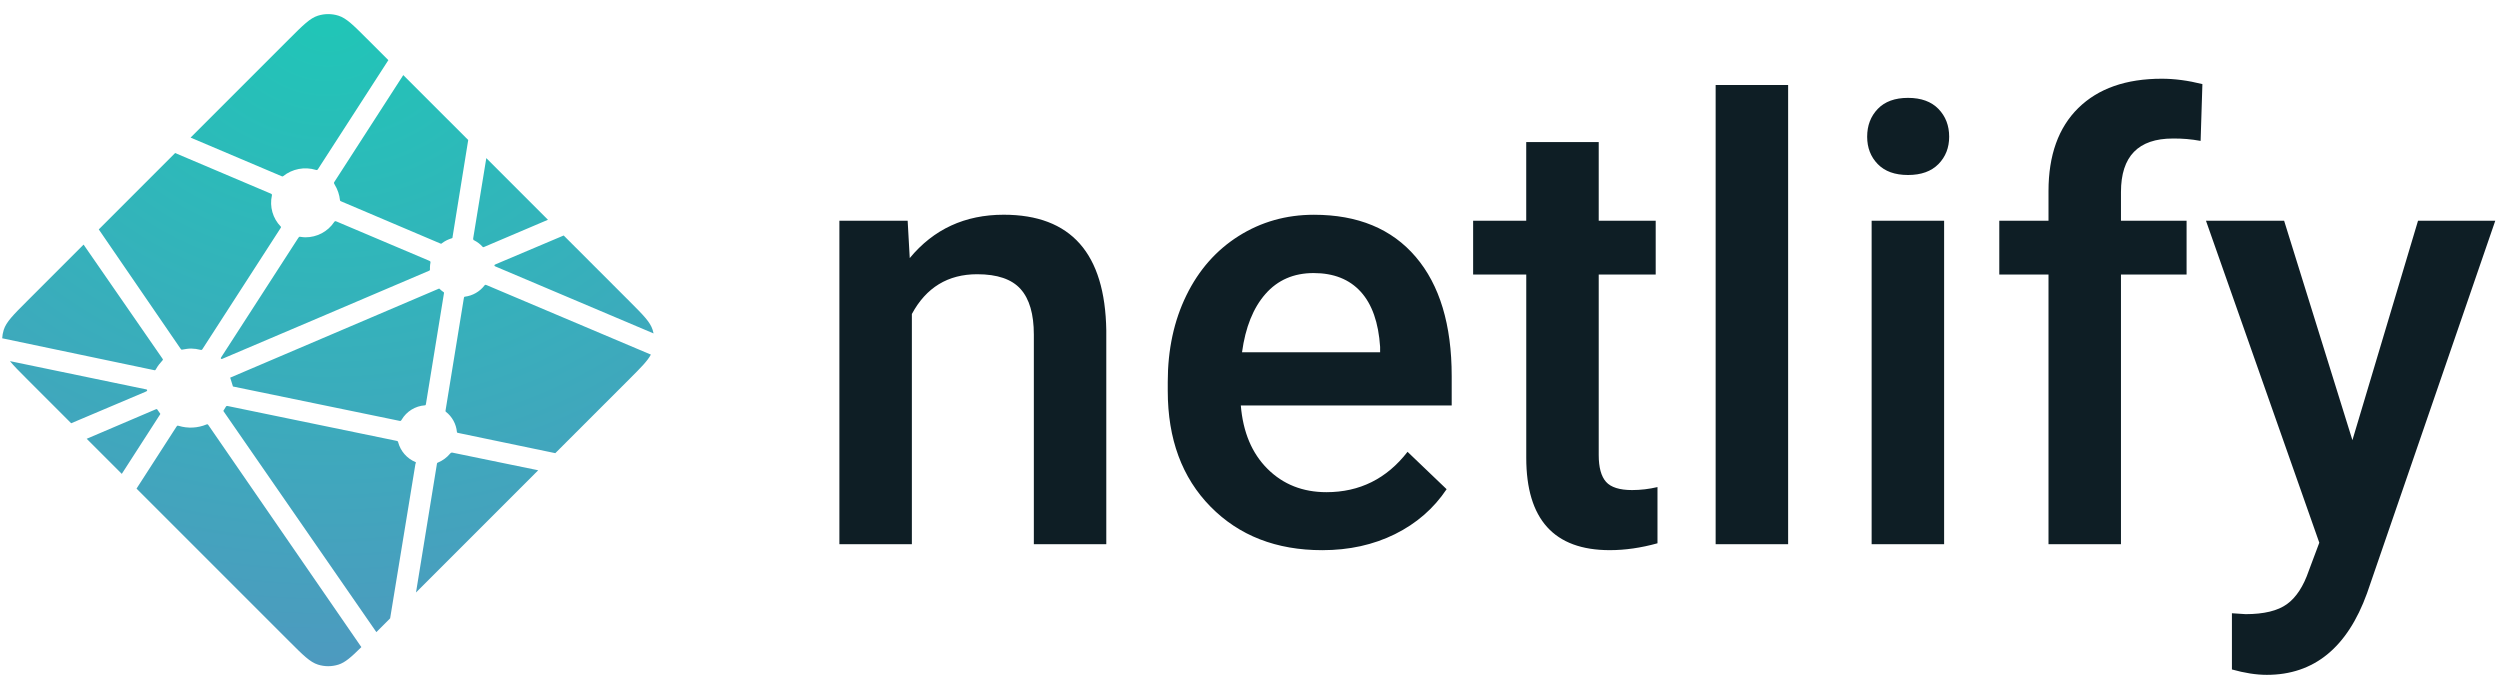
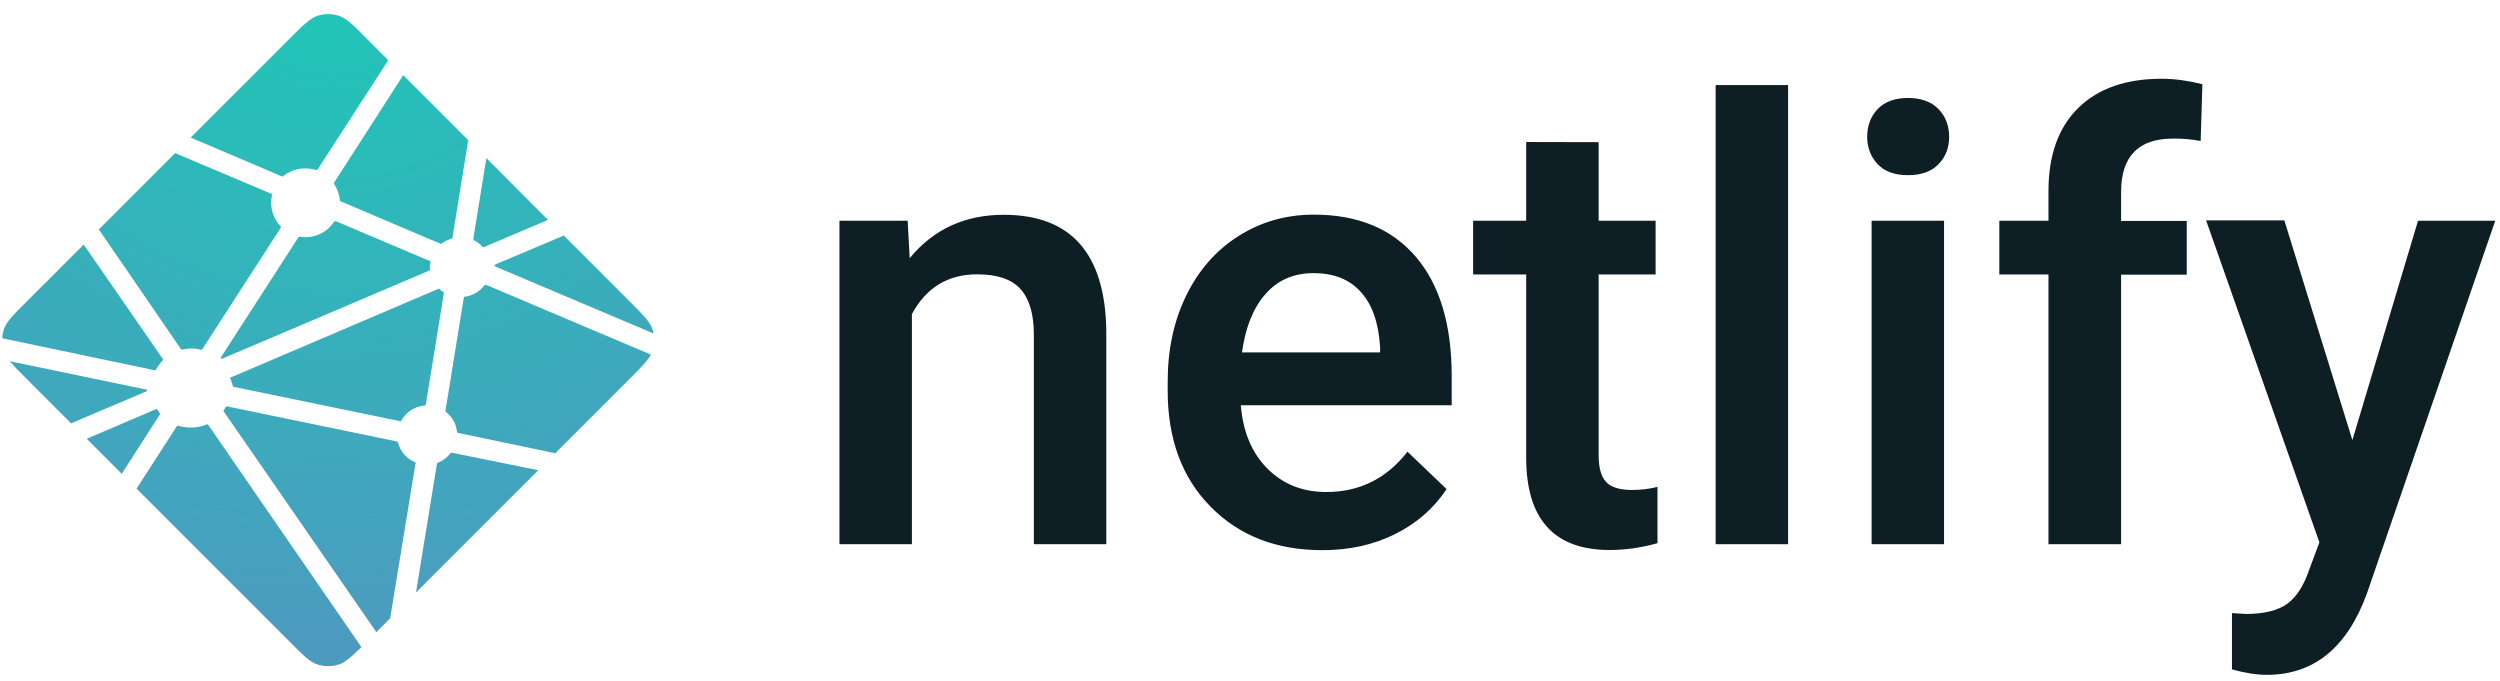
- <svg xmlns="http://www.w3.org/2000/svg" height="40" width="147">
-   <radialGradient id="a" cy="0%" gradientTransform="matrix(0 .9989 -1.152 0 .5 -.5)" r="100.11%">
+ <svg xmlns="http://www.w3.org/2000/svg" viewBox="0 0 147 40">
+   <radialGradient id="a" cx="-779.052" cy="1839.72" gradientTransform="matrix(0 38.301 44.1228 0 -81154.258 29839.244)" gradientUnits="userSpaceOnUse" r="1.001">
    <stop offset="0" stop-color="#20c6b7" />
    <stop offset="1" stop-color="#4d9abf" />
  </radialGradient>
-   <g fill="none" fill-rule="evenodd">
-     <path d="m53.37 12.978.123 2.198c1.403-1.7 3.245-2.55 5.525-2.55 3.951 0 5.962 2.268 6.032 6.804v12.568h-4.26v-12.322c0-1.207-.26-2.1-.78-2.681-.52-.58-1.371-.87-2.552-.87-1.719 0-3 .78-3.84 2.338v13.535h-4.262v-19.02h4.016zm24.378 19.372c-2.7 0-4.89-.852-6.567-2.557-1.678-1.705-2.517-3.976-2.517-6.812v-.527c0-1.898.365-3.595 1.096-5.089.73-1.494 1.757-2.657 3.078-3.49 1.321-.831 2.794-1.247 4.42-1.247 2.583 0 4.58.826 5.988 2.478 1.41 1.653 2.114 3.99 2.114 7.014v1.723h-12.4c.13 1.57.652 2.812 1.57 3.726s2.073 1.371 3.464 1.371c1.952 0 3.542-.79 4.77-2.373l2.297 2.198c-.76 1.136-1.774 2.018-3.042 2.645-1.269.627-2.692.94-4.27.94zm-.508-16.294c-1.17 0-2.113.41-2.832 1.23-.72.82-1.178 1.963-1.377 3.428h8.12v-.317c-.094-1.43-.474-2.51-1.14-3.243-.667-.732-1.59-1.098-2.771-1.098zm16.765-7.7v4.623h3.35v3.164h-3.35v10.617c0 .726.144 1.25.43 1.573.286.322.798.483 1.535.483a6.55 6.55 0 0 0 1.49-.176v3.305c-.97.27-1.905.404-2.806.404-3.273 0-4.91-1.81-4.91-5.431v-10.776h-3.124v-3.164h3.122v-4.623h4.261zm11.137 23.643h-4.262v-27h4.262zm9.172 0h-4.262v-19.02h4.262zm-4.525-23.96c0-.655.207-1.2.622-1.634.416-.433 1.009-.65 1.78-.65.772 0 1.368.217 1.79.65.42.434.63.979.63 1.635 0 .644-.21 1.18-.63 1.608-.422.428-1.018.642-1.79.642-.771 0-1.364-.214-1.78-.642-.415-.427-.622-.964-.622-1.608zm10.663 23.96v-15.857h-2.894v-3.164h2.894v-1.74c0-2.11.584-3.738 1.753-4.887 1.17-1.148 2.806-1.722 4.91-1.722.749 0 1.544.105 2.386.316l-.105 3.34a8.375 8.375 0 0 0 -1.631-.14c-2.035 0-3.052 1.048-3.052 3.146v1.687h3.858v3.164h-3.858v15.856h-4.261zm17.87-6.117 3.858-12.903h4.542l-7.54 21.903c-1.158 3.199-3.122 4.799-5.893 4.799-.62 0-1.304-.106-2.052-.317v-3.305l.807.053c1.075 0 1.885-.196 2.429-.589.543-.392.973-1.051 1.289-1.977l.613-1.635-6.664-18.932h4.595z" fill="#0e1e25" />
-     <path d="m28.589 14.135-.014-.006c-.008-.003-.016-.006-.023-.013a.11.11 0 0 1 -.028-.093l.773-4.726 3.625 3.626-3.77 1.604a.083.083 0 0 1 -.033.006h-.015c-.005-.003-.01-.007-.02-.017a1.716 1.716 0 0 0 -.495-.381zm5.258-.288 3.876 3.876c.805.806 1.208 1.208 1.355 1.674.022.069.04.138.054.209l-9.263-3.923a.728.728 0 0 0 -.015-.006c-.037-.015-.08-.032-.08-.07s.044-.056.081-.071l.012-.005zm5.127 7.003c-.2.376-.59.766-1.25 1.427l-4.37 4.369-5.652-1.177-.03-.006c-.05-.008-.103-.017-.103-.062a1.706 1.706 0 0 0 -.655-1.193c-.023-.023-.017-.059-.01-.092 0-.005 0-.01.002-.014l1.063-6.526.004-.022c.006-.05.015-.108.06-.108a1.73 1.73 0 0 0 1.16-.665c.009-.01.015-.021.027-.027.032-.015.07 0 .103.014l9.65 4.082zm-6.625 6.801-7.186 7.186 1.23-7.56.002-.01c.001-.01.003-.02.006-.029.01-.024.036-.034.061-.044l.012-.005a1.85 1.85 0 0 0 .695-.517c.024-.028.053-.055.09-.06a.09.09 0 0 1 .029 0l5.06 1.04zm-8.707 8.707-.81.81-8.955-12.942a.424.424 0 0 0 -.01-.014c-.014-.019-.029-.038-.026-.06 0-.016.011-.03.022-.042l.01-.013c.027-.04.05-.08.075-.123l.02-.035.003-.003c.014-.024.027-.047.051-.06.021-.01.05-.006.073-.001l9.921 2.046a.164.164 0 0 1 .076.033c.013.013.016.027.019.043a1.757 1.757 0 0 0 1.028 1.175c.028.014.016.045.003.078a.238.238 0 0 0 -.015.045c-.125.76-1.197 7.298-1.485 9.063zm-1.692 1.691c-.597.591-.949.904-1.347 1.03a2 2 0 0 1 -1.206 0c-.466-.148-.869-.55-1.674-1.356l-8.993-8.993 2.349-3.643c.011-.018.022-.034.04-.047.025-.018.061-.01.091 0a2.434 2.434 0 0 0 1.638-.083c.027-.01.054-.017.075.002a.19.19 0 0 1 .028.032l8.999 13.059zm-14.087-10.186-2.063-2.063 4.074-1.738a.084.084 0 0 1 .033-.007c.034 0 .054.034.072.065a2.91 2.91 0 0 0 .13.184l.013.016c.012.017.004.034-.008.05l-2.25 3.493zm-2.976-2.976-2.61-2.61c-.444-.444-.766-.766-.99-1.043l7.936 1.646a.84.84 0 0 0 .03.005c.049.008.103.017.103.063 0 .05-.059.073-.109.092l-.023.01zm-4.056-4.995a2 2 0 0 1 .09-.495c.148-.466.55-.868 1.356-1.674l3.34-3.34a2175.525 2175.525 0 0 0 4.626 6.687c.027.036.057.076.026.106-.146.161-.292.337-.395.528a.16.16 0 0 1 -.05.062c-.013.008-.027.005-.042.002h-.002l-8.949-1.877zm5.68-6.403 4.489-4.491c.423.185 1.96.834 3.333 1.414 1.04.44 1.988.84 2.286.97.03.012.057.024.07.054.008.018.004.041 0 .06a2.003 2.003 0 0 0 .523 1.828c.03.03 0 .073-.026.11l-.014.021-4.56 7.063c-.012.02-.023.037-.043.05-.024.015-.058.008-.086.001a2.274 2.274 0 0 0 -.543-.074c-.164 0-.342.03-.522.063h-.001c-.02.003-.038.007-.054-.005a.21.21 0 0 1 -.045-.051l-4.808-7.013zm5.398-5.398 5.814-5.814c.805-.805 1.208-1.208 1.674-1.355a2 2 0 0 1 1.206 0c.466.147.869.55 1.674 1.355l1.26 1.26-4.135 6.404a.155.155 0 0 1 -.041.048c-.025.017-.06.01-.09 0a2.097 2.097 0 0 0 -1.92.37c-.027.028-.067.012-.101-.003-.54-.235-4.74-2.01-5.341-2.265zm12.506-3.676 3.818 3.818-.92 5.698v.015a.135.135 0 0 1 -.008.038c-.01.02-.03.024-.05.03a1.83 1.83 0 0 0 -.548.273.154.154 0 0 0 -.02.017c-.011.012-.022.023-.04.025a.114.114 0 0 1 -.043-.007l-5.818-2.472-.011-.005c-.037-.015-.081-.033-.081-.071a2.198 2.198 0 0 0 -.31-.915c-.028-.046-.059-.094-.035-.141zm-3.932 8.606 5.454 2.31c.03.014.063.027.076.058a.106.106 0 0 1 0 .057c-.016.08-.03.171-.03.263v.153c0 .038-.039.054-.075.069l-.011.004c-.864.369-12.13 5.173-12.147 5.173s-.035 0-.052-.017c-.03-.03 0-.072.027-.11a.76.76 0 0 0 .014-.02l4.482-6.94.008-.012c.026-.042.056-.089.104-.089l.045.007c.102.014.192.027.283.027.68 0 1.31-.331 1.69-.897a.16.16 0 0 1 .034-.04c.027-.02.067-.01.098.004zm-6.246 9.185 12.28-5.237s.018 0 .035.017c.067.067.124.112.179.154l.027.017c.025.014.05.03.052.056 0 .01 0 .016-.002.025l-1.052 6.462-.004.026c-.007.05-.014.107-.061.107a1.729 1.729 0 0 0 -1.373.847l-.005.008c-.014.023-.027.045-.05.057-.021.01-.048.006-.07.001l-9.793-2.02c-.01-.002-.152-.519-.163-.52z" fill="url(#a)" fill-rule="nonzero" transform="translate(-.702)" />
-   </g>
+   <path clip-rule="evenodd" d="m53.37 12.98.12 2.2c1.4-1.7 3.24-2.55 5.53-2.55 3.95 0 5.96 2.27 6.03 6.8v12.57h-4.26v-12.32c0-1.21-.26-2.1-.78-2.68s-1.37-.87-2.55-.87c-1.72 0-3 .78-3.84 2.34v13.53h-4.26v-19.02zm24.38 19.37c-2.7 0-4.89-.85-6.57-2.56-1.68-1.7-2.52-3.98-2.52-6.81v-.53c0-1.9.36-3.59 1.1-5.09.73-1.49 1.76-2.66 3.08-3.49s2.79-1.25 4.42-1.25c2.58 0 4.58.83 5.99 2.48s2.11 3.99 2.11 7.01v1.72h-12.4c.13 1.57.65 2.81 1.57 3.73s2.07 1.37 3.46 1.37c1.95 0 3.54-.79 4.77-2.37l2.3 2.2c-.76 1.14-1.77 2.02-3.04 2.65s-2.69.94-4.27.94zm-.51-16.29c-1.17 0-2.11.41-2.83 1.23s-1.18 1.96-1.38 3.43h8.12v-.32c-.09-1.43-.47-2.51-1.14-3.24-.67-.74-1.59-1.1-2.77-1.1zm16.76-7.7v4.62h3.35v3.16h-3.35v10.62c0 .73.14 1.25.43 1.57s.8.48 1.54.48c.5 0 1-.06 1.49-.18v3.31c-.97.27-1.9.4-2.81.4-3.27 0-4.91-1.81-4.91-5.43v-10.77h-3.12v-3.16h3.12v-4.63zm11.14 23.64h-4.26v-27h4.26zm9.17 0h-4.26v-19.02h4.26zm-4.52-23.96c0-.65.21-1.2.62-1.63.42-.43 1.01-.65 1.78-.65s1.37.22 1.79.65.63.98.63 1.64c0 .64-.21 1.18-.63 1.61s-1.02.64-1.79.64-1.36-.21-1.78-.64c-.41-.44-.62-.98-.62-1.62zm10.66 23.96v-15.86h-2.89v-3.16h2.89v-1.74c0-2.11.58-3.74 1.75-4.89s2.81-1.72 4.91-1.72c.75 0 1.54.11 2.39.32l-.1 3.34c-.54-.1-1.08-.15-1.63-.14-2.04 0-3.05 1.05-3.05 3.15v1.69h3.86v3.16h-3.86v15.85zm17.87-6.12 3.86-12.9h4.54l-7.54 21.9c-1.16 3.2-3.12 4.8-5.89 4.8-.62 0-1.3-.11-2.05-.32v-3.31l.81.05c1.07 0 1.88-.2 2.43-.59.54-.39.97-1.05 1.29-1.98l.61-1.64-6.66-18.93h4.6z" fill="#0e1e25" fill-rule="evenodd" />
+   <path d="m27.89 14.14-.01-.01c-.01 0-.02-.01-.02-.01-.02-.02-.03-.06-.03-.09l.77-4.73 3.62 3.63-3.77 1.6c-.01 0-.02.01-.03.01h-.02s-.01-.01-.02-.02c-.14-.16-.31-.29-.49-.38zm5.26-.29 3.88 3.88c.81.81 1.21 1.21 1.35 1.67.02.07.04.14.05.21l-9.26-3.92s-.01 0-.01-.01c-.04-.02-.08-.03-.08-.07s.04-.06.08-.07l.01-.01zm5.12 7c-.2.38-.59.77-1.25 1.43l-4.37 4.37-5.65-1.18-.03-.01c-.05-.01-.1-.02-.1-.06-.04-.47-.28-.9-.66-1.19-.02-.02-.02-.06-.01-.09v-.01l1.06-6.53v-.02c.01-.05.01-.11.06-.11.46-.06.88-.3 1.16-.67.01-.01.01-.02.03-.03.03-.01.07 0 .1.01zm-6.62 6.8-7.19 7.19 1.23-7.56v-.01c0-.01 0-.02.01-.03.01-.02.04-.03.06-.04h.01c.27-.11.51-.29.69-.52.02-.03.05-.06.09-.06h.03zm-8.71 8.71-.81.81-8.95-12.94s-.01-.01-.01-.01c-.01-.02-.03-.04-.03-.06s.01-.03.02-.04l.01-.01c.03-.04.05-.08.07-.12l.02-.03c.01-.02.03-.05.05-.06s.05-.01.07 0l9.92 2.05c.03 0 .05.02.08.03.01.01.02.03.02.04.14.53.52.97 1.03 1.17.03.01.02.05 0 .08-.01.01-.01.03-.01.05-.12.74-1.19 7.27-1.48 9.04zm-1.69 1.69c-.6.59-.95.9-1.35 1.03-.39.12-.81.12-1.21 0-.47-.15-.87-.55-1.67-1.36l-8.99-8.99 2.35-3.64c.01-.02.02-.03.04-.05s.06-.01.09 0c.54.16 1.12.13 1.64-.08.03-.01.05-.02.07 0l.03.03zm-14.09-10.19-2.06-2.06 4.07-1.74c.01 0 .02-.01.03-.01.03 0 .05.03.07.07.04.06.08.12.13.18l.01.02c.01.02 0 .03-.01.05zm-2.98-2.97-2.61-2.61c-.44-.44-.77-.77-.99-1.04l7.94 1.65h.03c.05.01.1.02.1.06 0 .05-.06.07-.11.09l-.02.01zm-4.05-5c.01-.17.04-.33.09-.5.15-.47.55-.87 1.36-1.67l3.34-3.34c1.54 2.23 3.08 4.46 4.63 6.69.03.04.06.08.03.11-.15.16-.29.34-.4.53-.01.02-.03.05-.05.06-.01.01-.03 0-.04 0zm5.68-6.4 4.49-4.49c.42.19 1.96.83 3.33 1.41 1.04.44 1.99.84 2.29.97.03.01.06.02.07.05.01.02 0 .04 0 .06-.14.66.05 1.35.52 1.83.03.03 0 .07-.03.11l-.01.02-4.56 7.06c-.01.02-.02.04-.04.05s-.06.01-.09 0c-.18-.05-.36-.07-.54-.07-.16 0-.34.03-.52.06-.02 0-.04.01-.05 0-.02-.01-.03-.03-.05-.05zm5.4-5.4 5.81-5.81c.81-.81 1.21-1.21 1.67-1.36.39-.12.81-.12 1.21 0 .47.15.87.55 1.67 1.36l1.26 1.26-4.14 6.4c-.01.02-.02.03-.04.05s-.06.01-.09 0c-.66-.2-1.38-.06-1.92.37-.03.03-.07.01-.1 0-.53-.24-4.73-2.01-5.33-2.27zm12.5-3.67 3.82 3.82-.92 5.7v.02c0 .01 0 .03-.01.04-.01.02-.03.02-.05.03-.2.06-.38.15-.55.27-.01.01-.01.01-.02.02s-.02.02-.04.02c-.01 0-.03 0-.04-.01l-5.82-2.47-.01-.01c-.04-.02-.08-.03-.08-.07-.03-.32-.14-.64-.31-.91-.03-.05-.06-.09-.03-.14zm-3.93 8.6 5.45 2.31c.03.01.06.03.08.06.01.02.01.04 0 .06-.02.08-.03.17-.03.26v.15c0 .04-.04.05-.08.07h-.01c-.86.37-12.13 5.17-12.15 5.17s-.03 0-.05-.02c-.03-.03 0-.07.03-.11 0-.01.01-.01.01-.02l4.48-6.94.01-.01c.03-.04.06-.09.1-.09l.05.01c.1.01.19.03.28.03.68 0 1.31-.33 1.69-.9.01-.02.02-.03.03-.04.04-.01.08 0 .11.01zm-6.25 9.19 12.28-5.24s.02 0 .03.02c.07.07.12.11.18.15l.03.02c.02.01.05.03.05.06v.02l-1.05 6.46v.03c-.01.05-.01.11-.06.11-.57.04-1.08.36-1.37.85v.01c-.01.02-.03.05-.05.06s-.05.01-.07 0l-9.79-2.02c-.02-.02-.16-.53-.18-.53z" fill="url(#a)" />
</svg>
